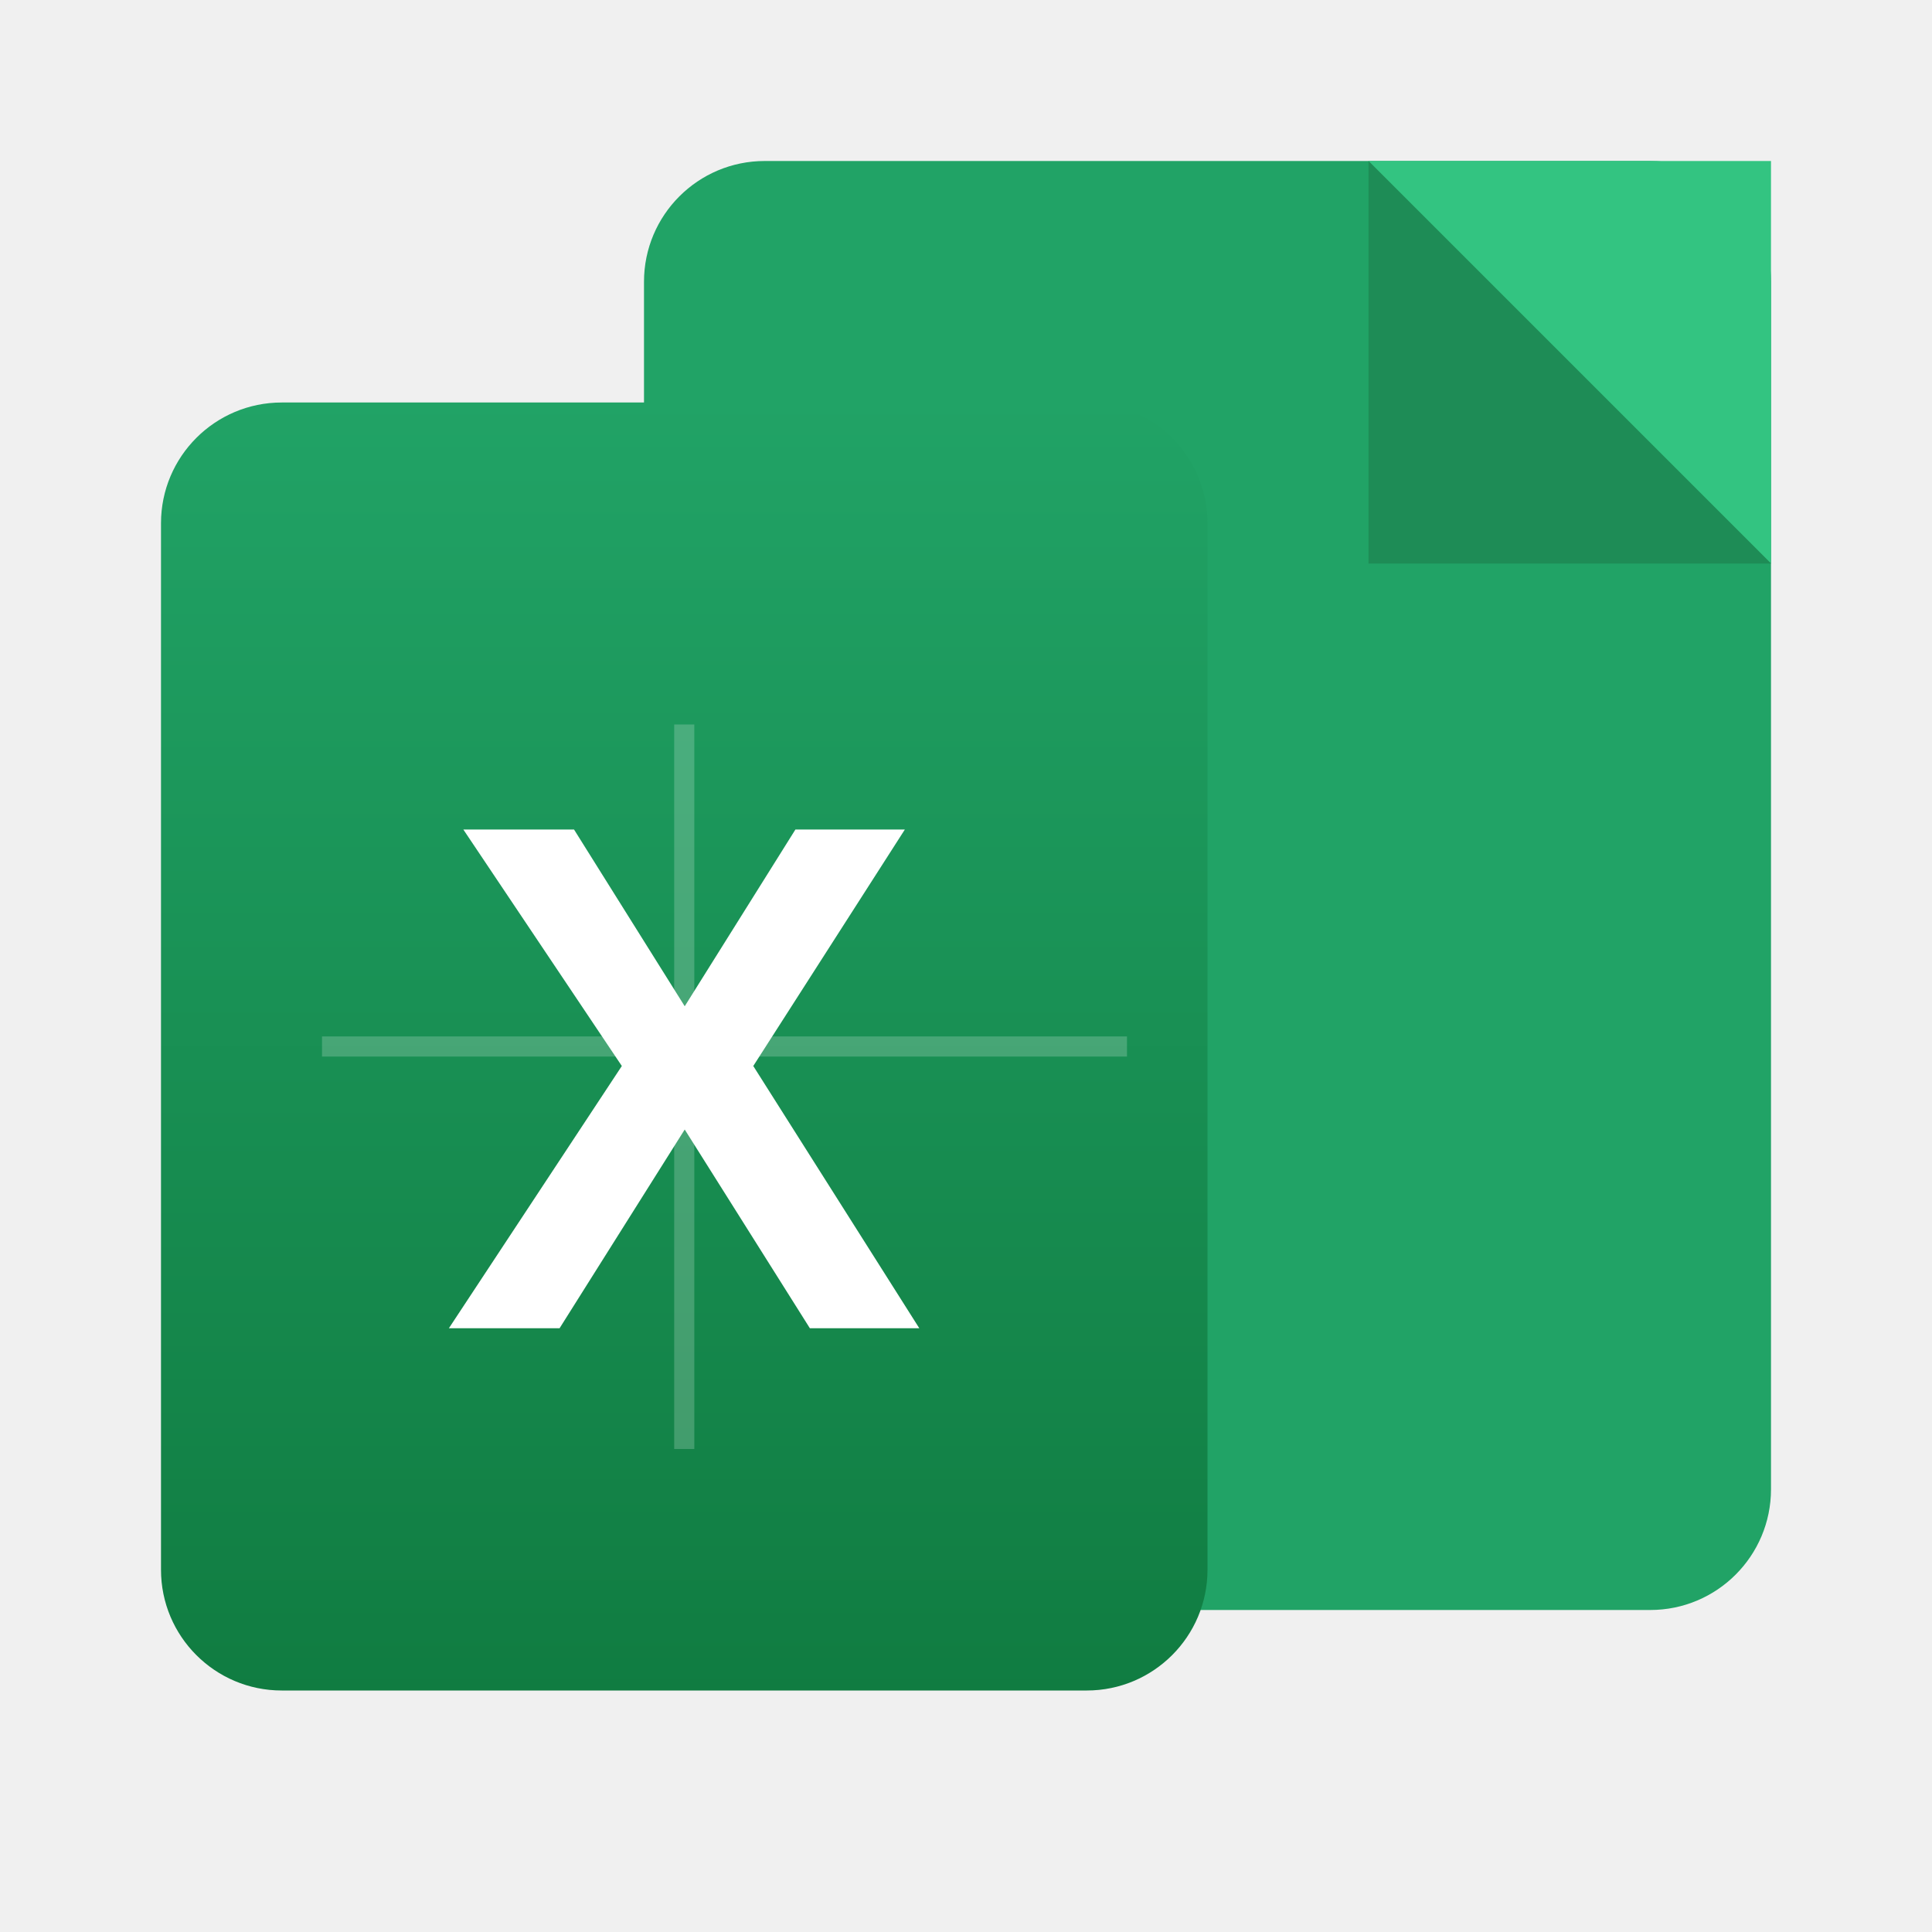
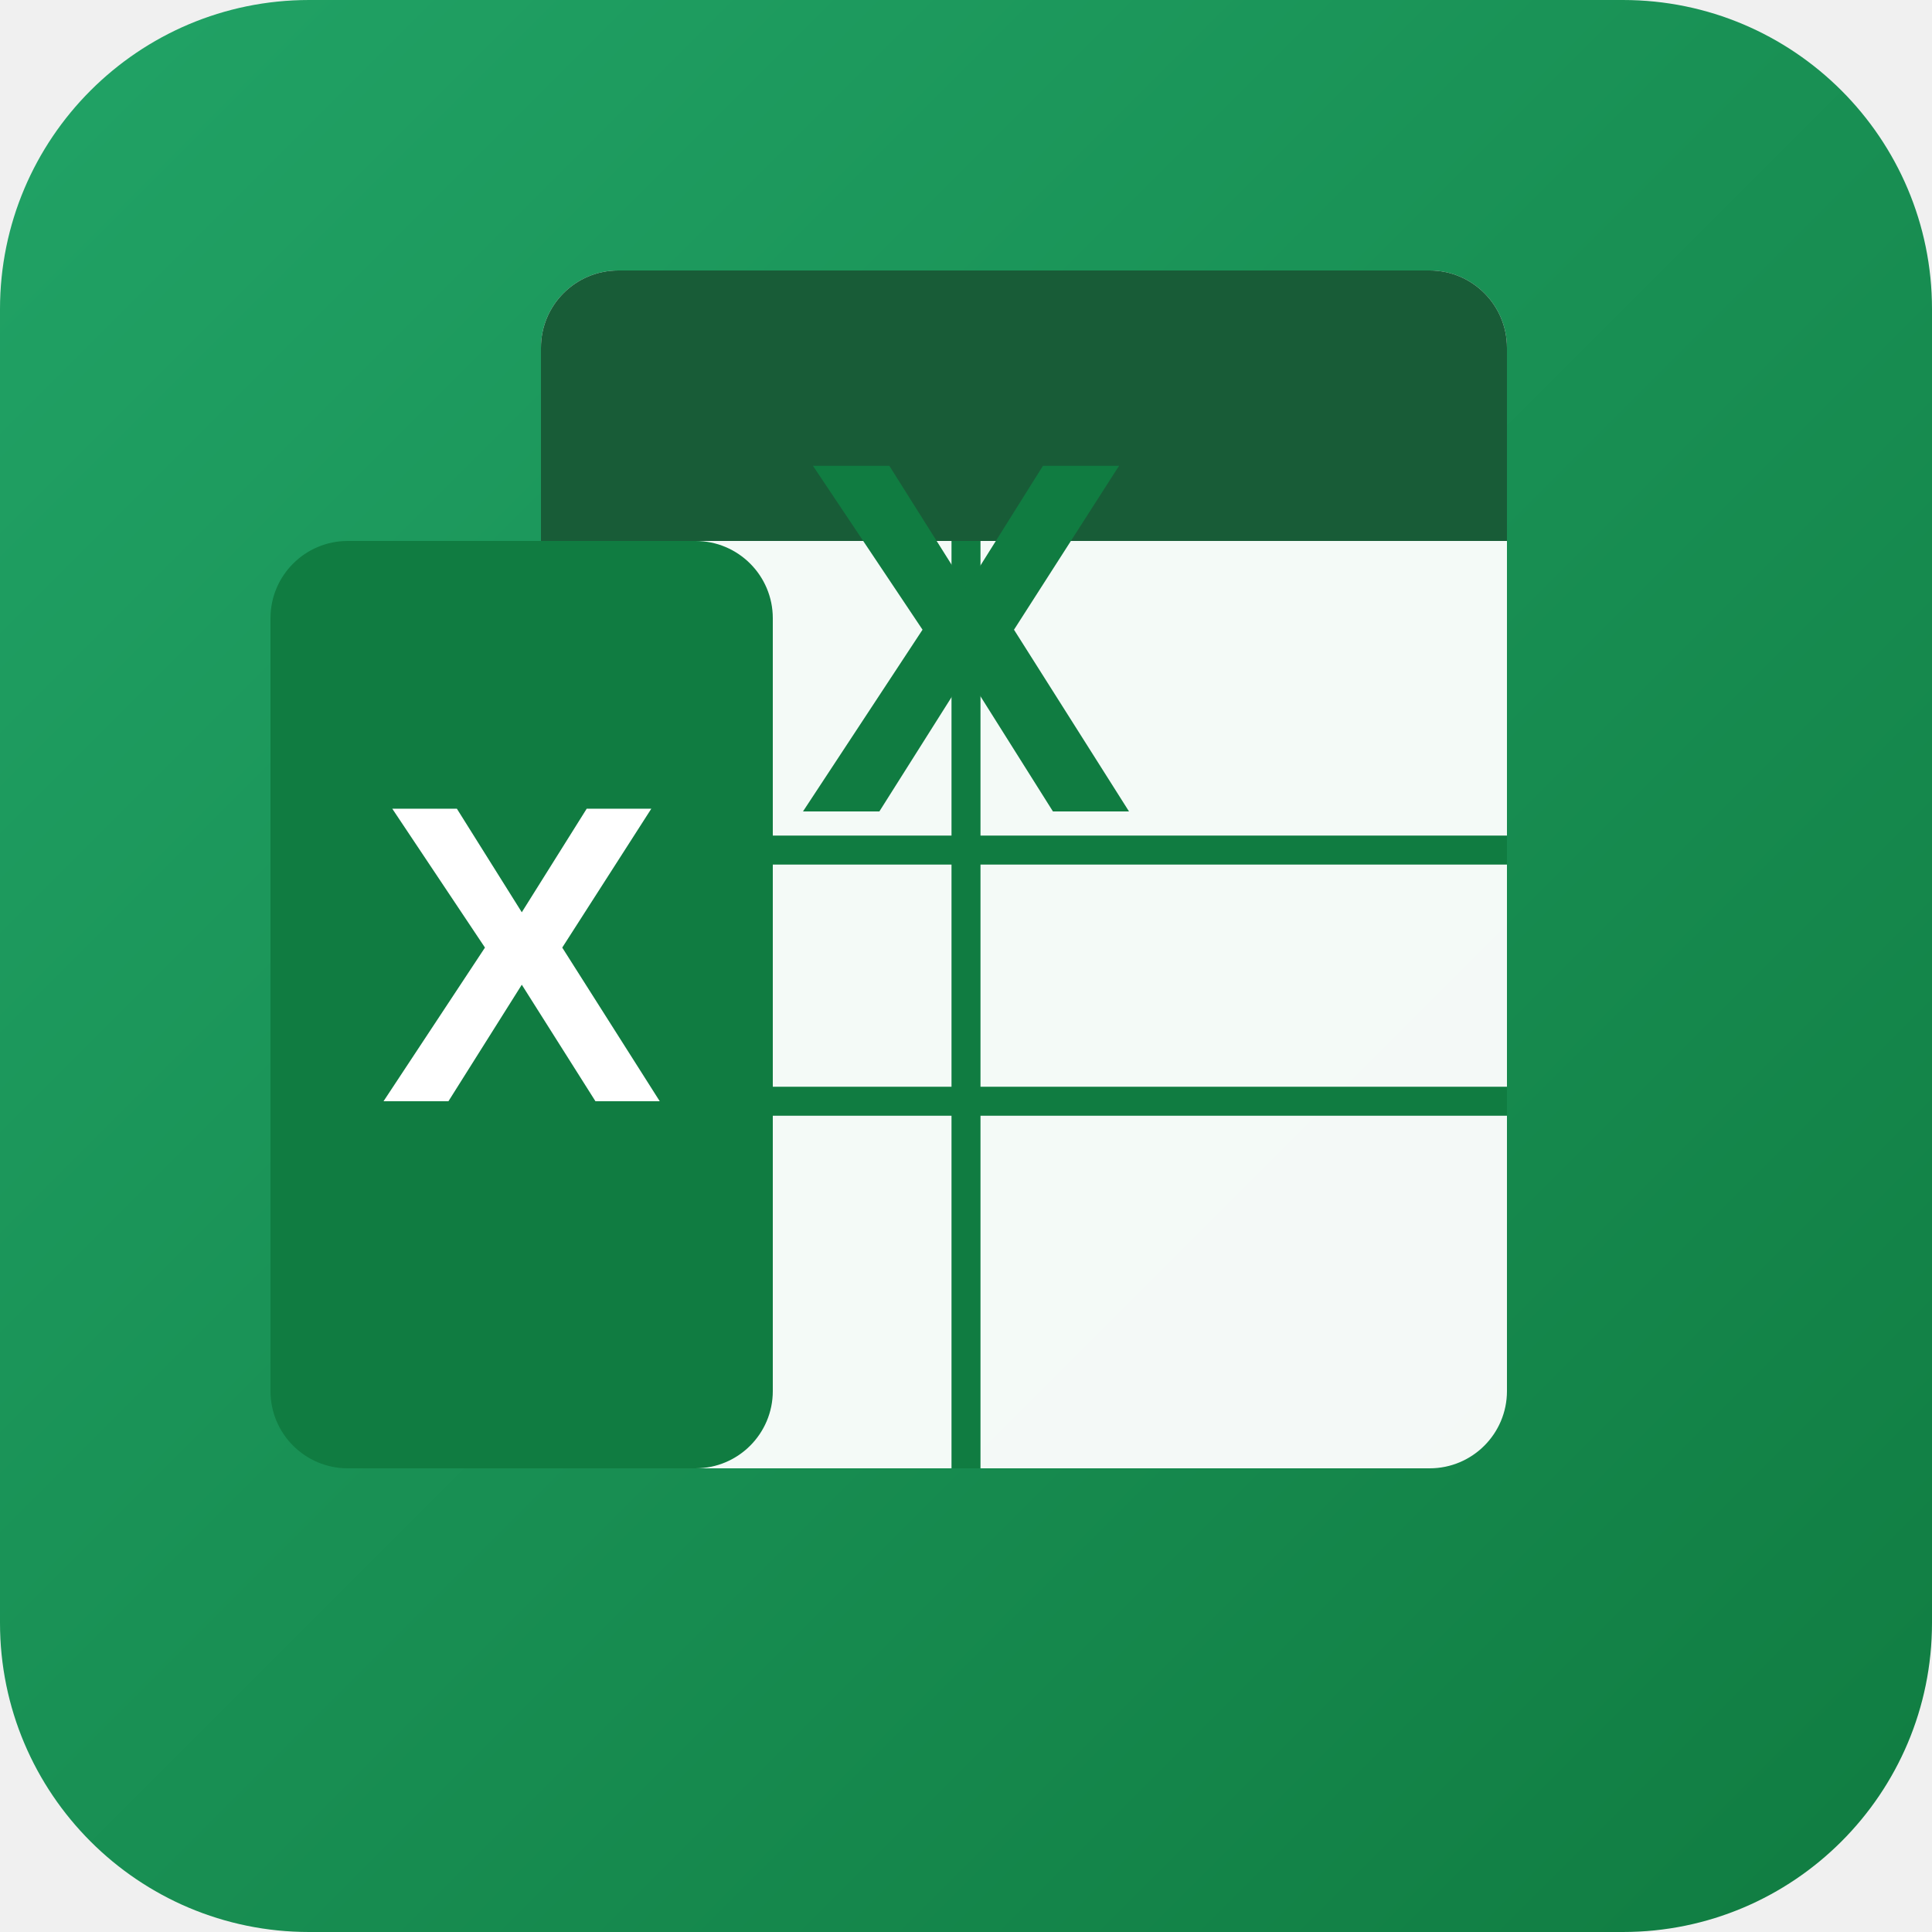
- <svg xmlns="http://www.w3.org/2000/svg" viewBox="0 0 48 48">
+ <svg xmlns="http://www.w3.org/2000/svg" viewBox="0 0 100 100">
  <defs>
-     <linearGradient id="xg1" x1="0" y1="0" x2="0" y2="1">
+     <linearGradient id="xl-bg" x1="0" y1="0" x2="1" y2="1">
      <stop offset="0%" stop-color="#21A366" />
      <stop offset="100%" stop-color="#107C41" />
    </linearGradient>
-     <linearGradient id="xg2" x1="0" y1="0" x2="1" y2="1">
-       <stop offset="0%" stop-color="#33C481" />
-       <stop offset="50%" stop-color="#21A366" />
-       <stop offset="100%" stop-color="#107C41" />
-     </linearGradient>
  </defs>
-   <rect x="16" y="4" width="28" height="36" rx="3" fill="#21A366" />
-   <path fill="#33C481" d="M34 4h10v10z" />
-   <path fill="#1e8c56" d="M34 4l10 10h-10z" />
-   <rect x="4" y="10" width="26" height="32" rx="3" fill="url(#xg1)" />
-   <text x="17" y="33" font-family="Segoe UI,Arial" font-size="18" font-weight="900" fill="#fff" text-anchor="middle">X</text>
-   <line x1="17" y1="18" x2="17" y2="36" stroke="#fff" stroke-width="0.5" opacity="0.2" />
-   <line x1="8" y1="26" x2="28" y2="26" stroke="#fff" stroke-width="0.5" opacity="0.2" />
+   <rect width="100" height="100" rx="16" fill="url(#xl-bg)" />
+   <rect x="28" y="14" width="50" height="62" rx="4" fill="#fff" opacity="0.95" />
+   <rect x="28" y="14" width="50" height="14" rx="4" fill="#185C37" />
+   <rect x="28" y="20" width="50" height="8" fill="#185C37" />
+   <line x1="50" y1="28" x2="50" y2="76" stroke="#107C41" stroke-width="1.5" />
+   <line x1="28" y1="44" x2="78" y2="44" stroke="#107C41" stroke-width="1.5" />
+   <line x1="28" y1="57" x2="78" y2="57" stroke="#107C41" stroke-width="1.5" />
+   <text x="50" y="42" text-anchor="middle" font-family="Calibri,Arial,sans-serif" font-weight="900" font-size="26" fill="#107C41">X</text>
+   <rect x="14" y="28" width="26" height="48" rx="4" fill="#107C41" />
+   <text x="27" y="57" text-anchor="middle" font-family="Calibri,Arial,sans-serif" font-weight="900" font-size="22" fill="#fff">X</text>
</svg>
